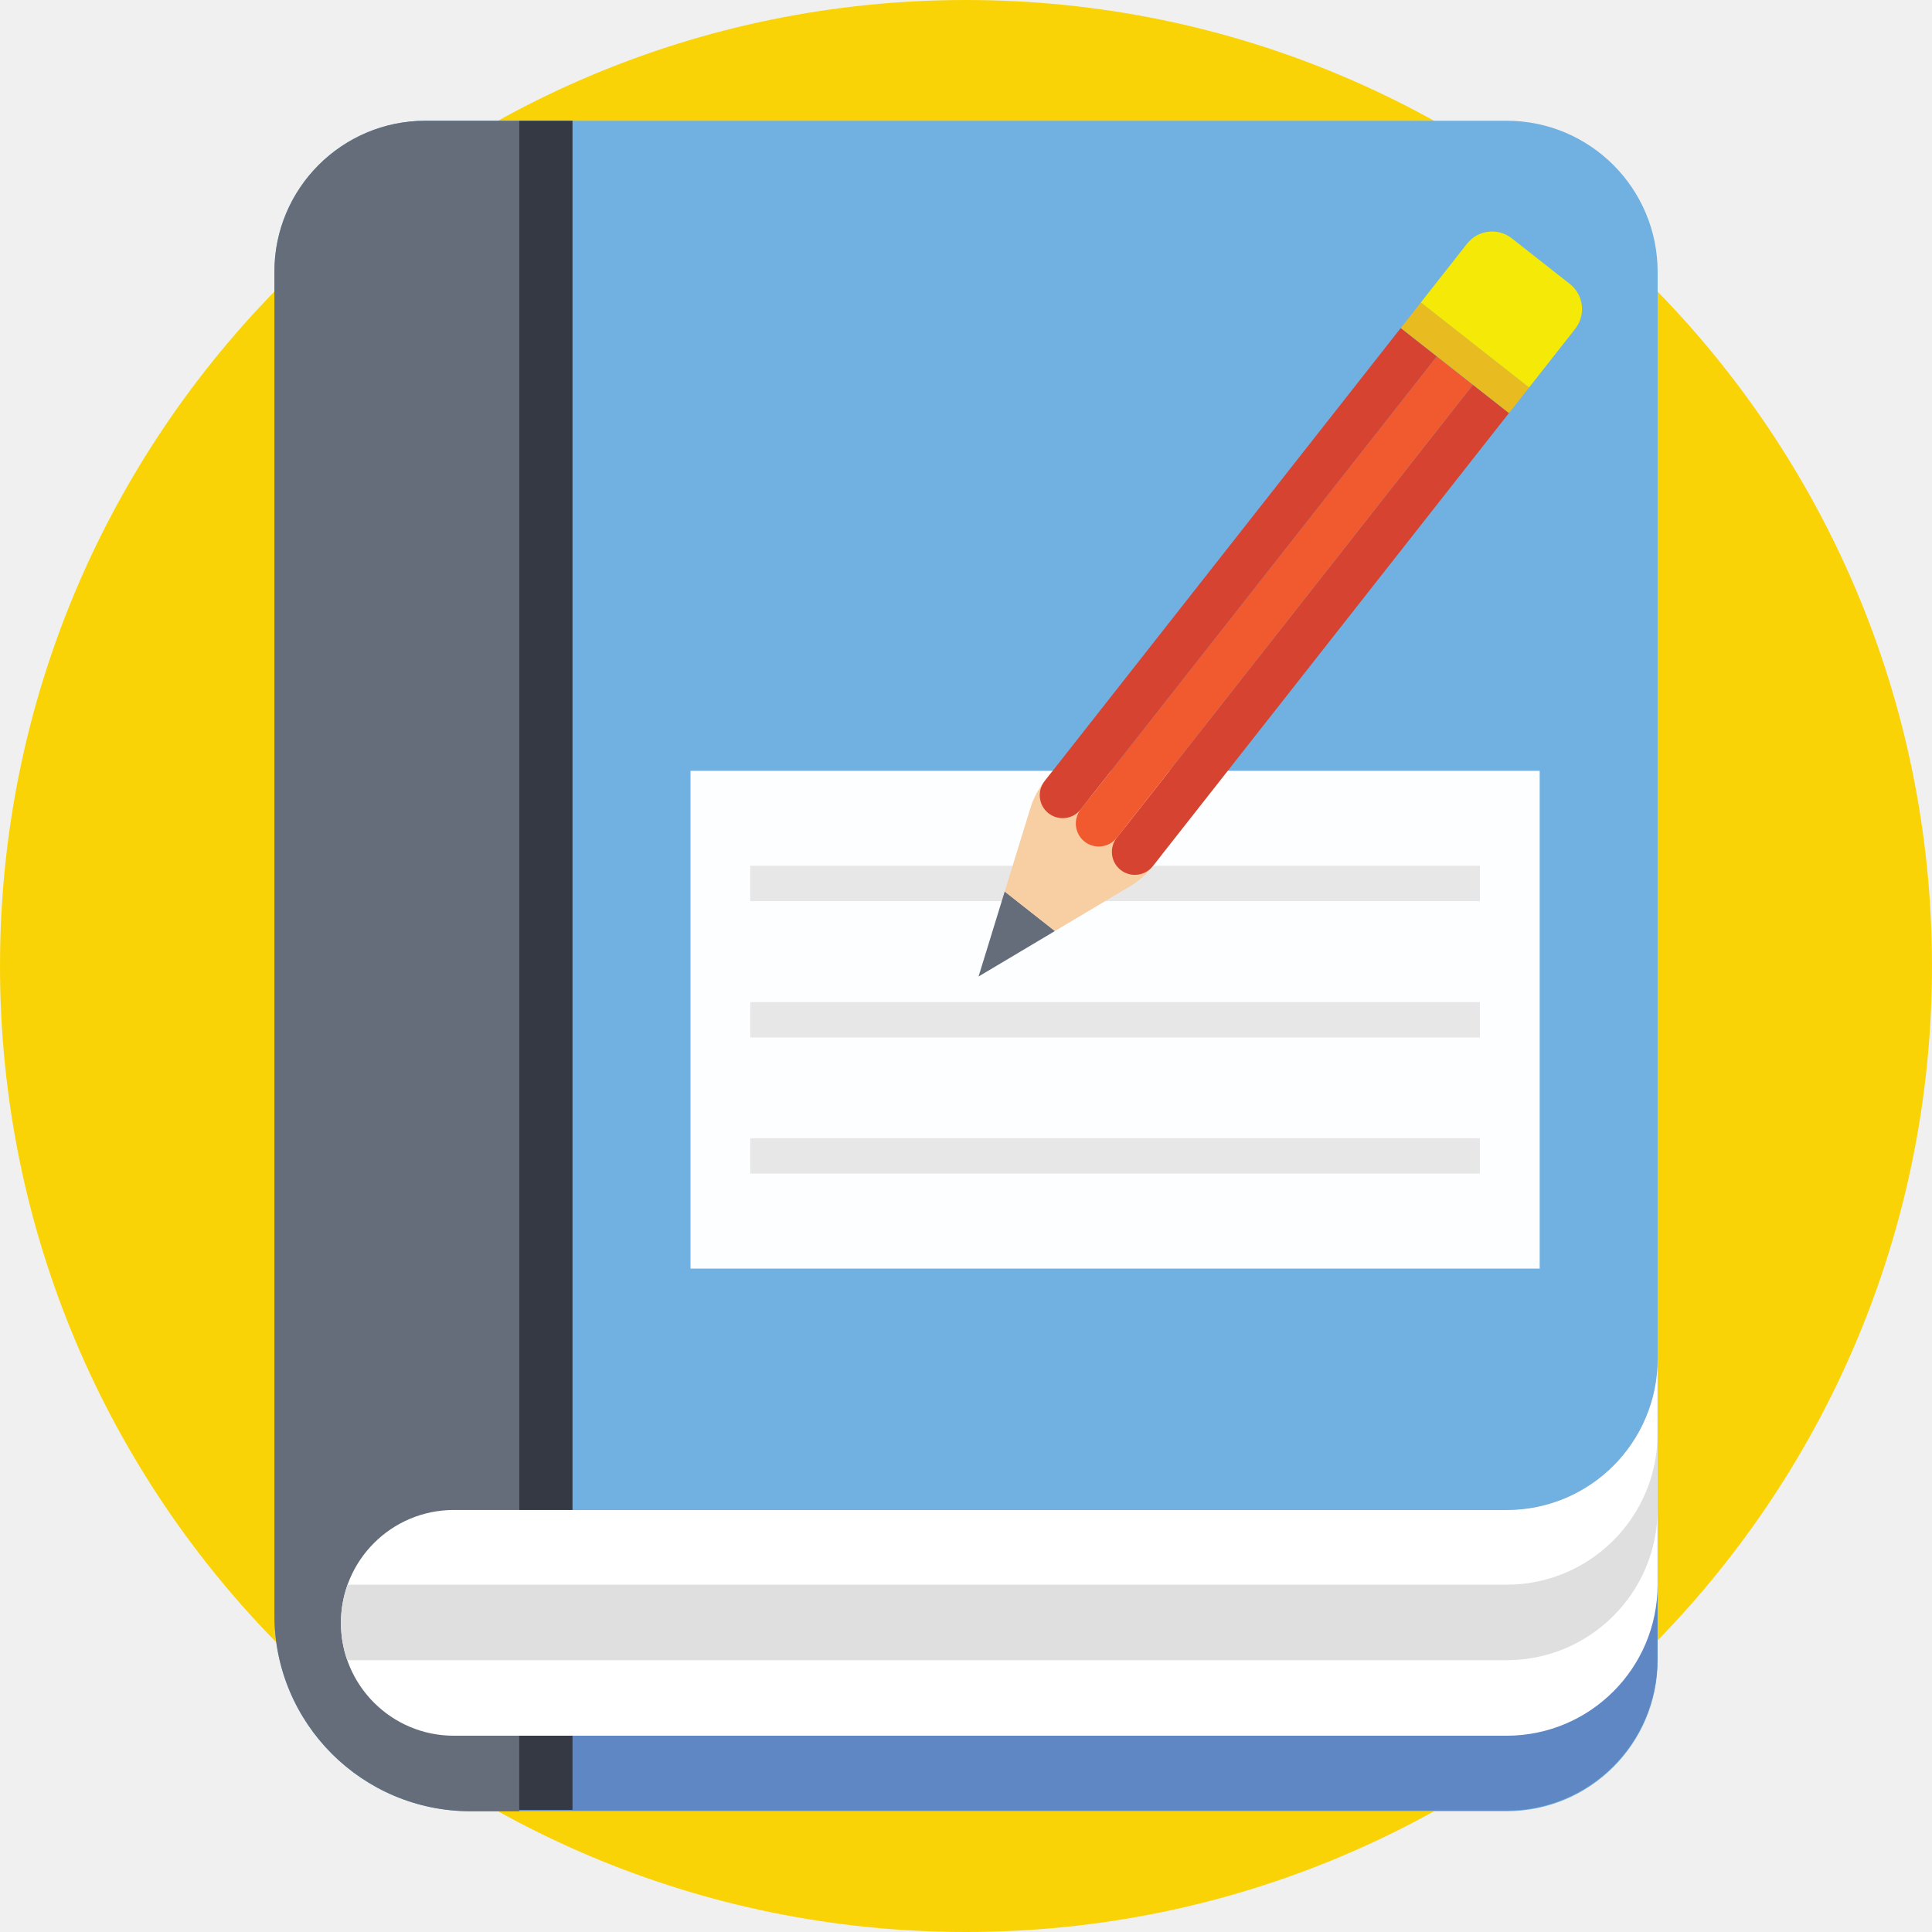
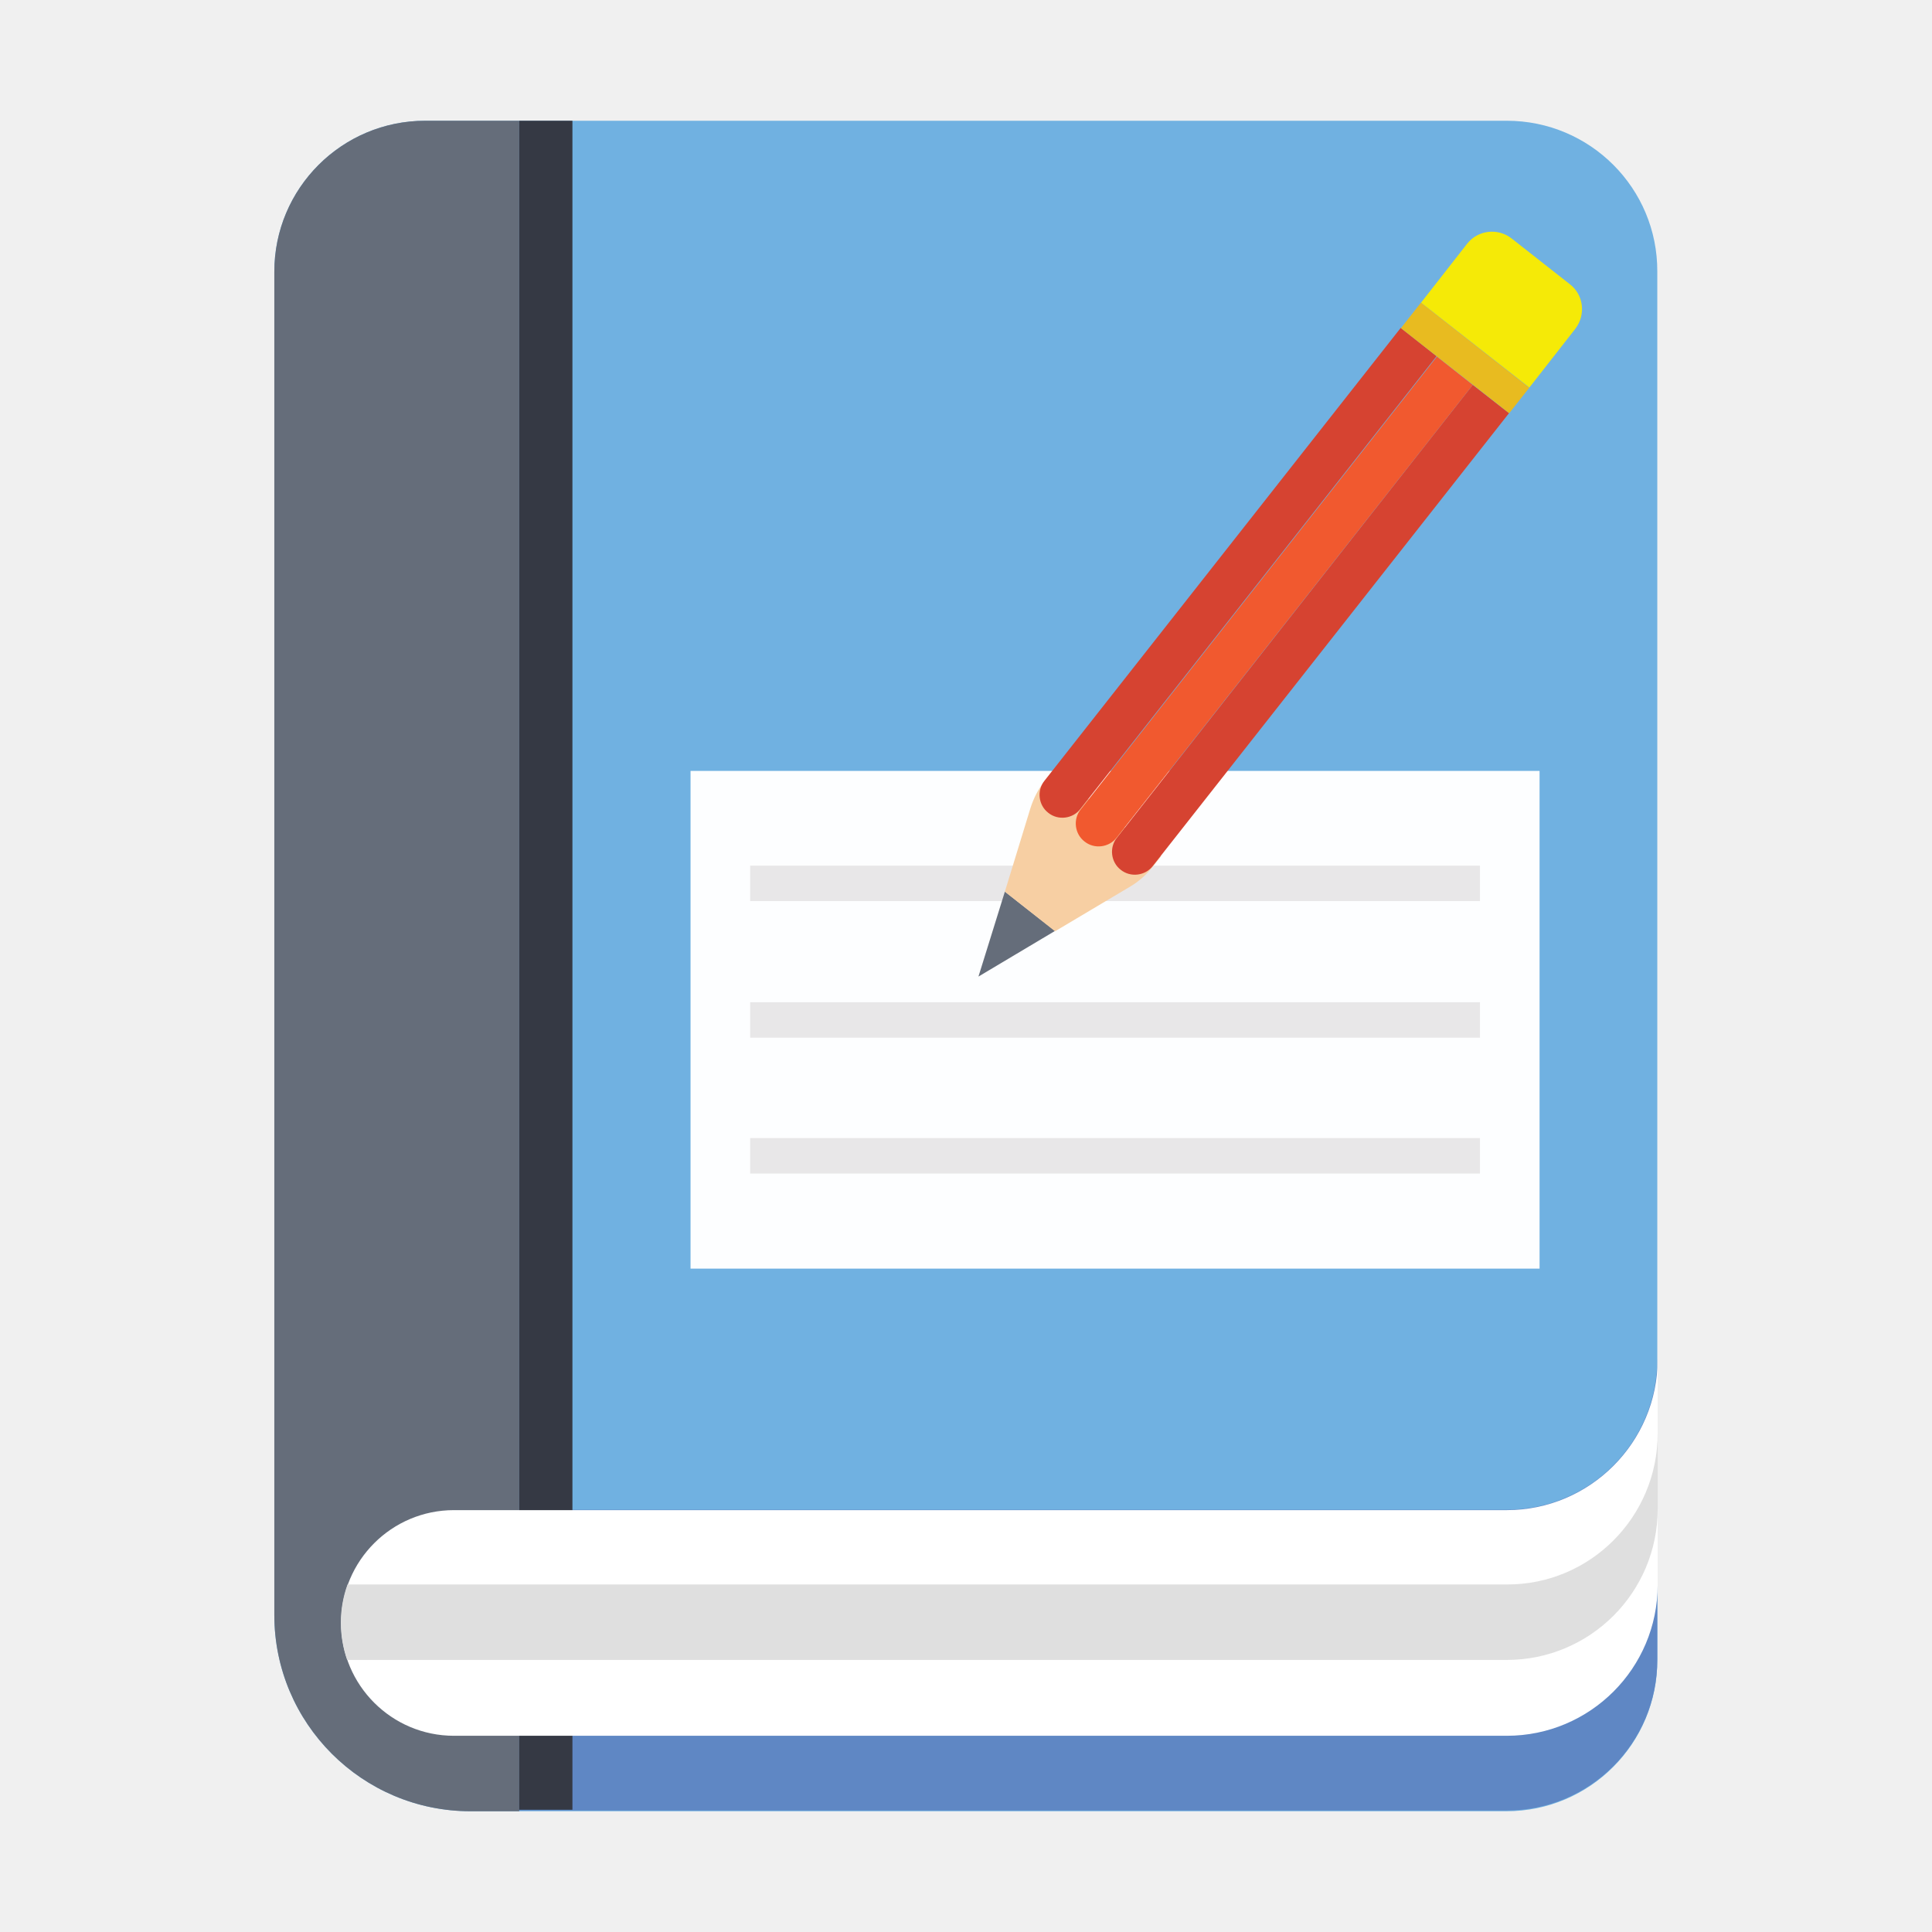
<svg xmlns="http://www.w3.org/2000/svg" version="1.1" id="Capa_1" x="0px" y="0px" viewBox="0 0 512 512" style="enable-background:new 0 0 512 512;" xml:space="preserve">
-   <circle style="fill:#FAD307;" cx="256" cy="256" r="256" />
-   <path style="fill:#70B1E1;" d="M399.256,32H112.744c-22.108,0-40.028,17.924-40.028,40.028V428c0,28.72,23.28,52,52,52H399.26  c22.108,0,40.028-17.924,40.028-40.028V72.032C439.288,49.924,421.364,32,399.256,32z" />
-   <path style="fill:#5F87C4;" d="M399.252,479.816H123.624v-79.68h275.624c22.16,0,40-17.92,40-40v79.6  C439.252,461.896,421.332,479.816,399.252,479.816z" />
-   <path style="fill:#656D7A;" d="M112.744,32c-22.108,0-40.028,17.924-40.028,40.028V428c0,28.72,23.28,52,52,52h12.876V32H112.744z" />
-   <rect x="137.588" y="32" style="fill:#353944;" width="14.132" height="447.64" />
-   <path style="fill:#FFFFFF;" d="M399.268,400.16H120.264c-16.52,0-29.912,13.392-29.912,29.912s13.392,29.912,29.912,29.912h278.984  c22.124,0,40.028-17.928,40.028-40.028v-59.824C439.276,382.232,421.372,400.16,399.268,400.16z" />
-   <path style="fill:#DFDFDF;" d="M439.276,379.928v20.016c0,22.104-17.904,40.028-40.028,40.028H92.02  c-2.212-6.284-2.284-13.404,0.088-20.016h307.164C421.372,419.956,439.276,402.032,439.276,379.928z" />
-   <rect x="182.992" y="204.28" style="fill:#FDFEFF;" width="225.04" height="131.912" />
+   <style type="text/css">
+ 	.st0{fill:#70B1E1;}
+ 	.st1{fill:#5F87C4;}
+ 	.st2{fill:#656D7A;}
+ 	.st3{fill:#353944;}
+ 	.st4{fill:#FFFFFF;}
+ 	.st5{fill:#DFDFDF;}
+ 	.st6{fill:#FDFEFF;}
+ 	.st7{fill:#E8E7E8;}
+ 	.st8{fill:#F7CFA3;}
+ 	.st9{fill:#D64331;}
+ 	.st10{fill:#F1592F;}
+ 	.st11{fill:#E8BB20;}
+ 	.st12{fill:#F5EA07;}
+ </style>
+   <path class="st0" d="M399.3,32H112.7c-22.1,0-40,17.9-40,40v356c0,28.7,23.3,52,52,52h274.5c22.1,0,40-17.9,40-40V72  C439.3,49.9,421.4,32,399.3,32z" />
+   <path class="st1" d="M399.3,479.8H123.6v-79.7h275.6c22.2,0,40-17.9,40-40v79.6C439.3,461.9,421.3,479.8,399.3,479.8z" />
+   <path class="st2" d="M112.7,32c-22.1,0-40,17.9-40,40v356c0,28.7,23.3,52,52,52h12.9V32H112.7z" />
+   <rect x="137.6" y="32" class="st3" width="14.1" height="447.6" />
+   <path class="st4" d="M399.3,400.2h-279c-16.5,0-29.9,13.4-29.9,29.9s13.4,29.9,29.9,29.9h279c22.1,0,40-17.9,40-40v-59.8  C439.3,382.2,421.4,400.2,399.3,400.2z" />
+   <path class="st5" d="M439.3,379.9v20c0,22.1-17.9,40-40,40H92c-2.2-6.3-2.3-13.4,0.1-20h307.2C421.4,420,439.3,402,439.3,379.9z" />
+   <rect x="183" y="204.3" class="st6" width="225" height="131.9" />
  <g>
-     <rect x="198.828" y="229.44" style="fill:#E8E7E8;" width="193.36" height="9.376" />
-     <rect x="198.828" y="265.56" style="fill:#E8E7E8;" width="193.36" height="9.376" />
-     <rect x="198.828" y="301.64" style="fill:#E8E7E8;" width="193.36" height="9.376" />
+     <rect x="198.8" y="229.4" class="st7" width="193.4" height="9.4" />
+     <rect x="198.8" y="265.6" class="st7" width="193.4" height="9.4" />
+     <rect x="198.8" y="301.6" class="st7" width="193.4" height="9.4" />
  </g>
-   <polygon style="fill:#656D7A;" points="266.256,236.268 259.328,258.784 279.568,246.732 " />
-   <path style="fill:#F7CFA3;" d="M278.98,204.272l-2.288,2.912c-1.608,2.048-2.828,4.376-3.596,6.864l-6.836,22.216l13.312,10.464  l19.972-11.892c2.24-1.332,4.212-3.068,5.824-5.116l2.288-2.912L278.98,204.272z" />
-   <path style="fill:#D64331;" d="M390.324,101.964L295.96,222.012c-2.076,2.64-1.616,6.46,1.024,8.536  c2.64,2.076,6.46,1.616,8.536-1.024l94.36-120.048L390.324,101.964z" />
-   <path style="fill:#F1592F;" d="M380.764,94.452L286.404,214.5c-2.076,2.64-1.616,6.46,1.024,8.536  c2.64,2.076,6.46,1.616,8.536-1.024l94.36-120.048L380.764,94.452z" />
-   <path style="fill:#D64331;" d="M371.204,86.94l-94.36,120.048c-2.076,2.64-1.616,6.46,1.024,8.536  c2.64,2.076,6.46,1.616,8.536-1.024l94.36-120.048L371.204,86.94z" />
-   <rect x="369.999" y="90.474" transform="matrix(0.7862 0.618 -0.618 0.7862 141.5905 -219.6575)" style="fill:#E8BB20;" width="36.473" height="8.636" />
-   <path style="fill:#F5EA07;" d="M416.04,75.264l-15.404-12.108c-3.664-2.88-8.968-2.244-11.848,1.42l-12.24,15.572l28.676,22.54  l12.24-15.572C420.34,83.448,419.704,78.144,416.04,75.264z" />
-   <g>
- </g>
-   <g>
- </g>
-   <g>
- </g>
-   <g>
- </g>
-   <g>
- </g>
-   <g>
- </g>
-   <g>
- </g>
-   <g>
- </g>
-   <g>
- </g>
-   <g>
- </g>
-   <g>
- </g>
-   <g>
- </g>
-   <g>
- </g>
-   <g>
- </g>
-   <g>
- </g>
+   <polygon class="st2" points="266.3,236.3 259.3,258.8 279.6,246.7 " />
+   <path class="st8" d="M279,204.3l-2.3,2.9c-1.6,2-2.8,4.4-3.6,6.9l-6.8,22.2l13.3,10.5l20-11.9c2.2-1.3,4.2-3.1,5.8-5.1l2.3-2.9  L279,204.3z" />
+   <path class="st9" d="M390.3,102L296,222c-2.1,2.6-1.6,6.5,1,8.5c2.6,2.1,6.5,1.6,8.5-1l94.4-120L390.3,102z" />
+   <path class="st10" d="M380.8,94.5l-94.4,120c-2.1,2.6-1.6,6.5,1,8.5c2.6,2.1,6.5,1.6,8.5-1l94.4-120L380.8,94.5z" />
+   <path class="st9" d="M371.2,86.9l-94.4,120c-2.1,2.6-1.6,6.5,1,8.5c2.6,2.1,6.5,1.6,8.5-1l94.4-120L371.2,86.9z" />
+   <rect x="383.9" y="76.6" transform="matrix(0.618 -0.7862 0.7862 0.618 73.7832 341.4425)" class="st11" width="8.6" height="36.5" />
+   <path class="st12" d="M416,75.3l-15.4-12.1c-3.7-2.9-9-2.2-11.8,1.4l-12.2,15.6l28.7,22.5l12.2-15.6C420.3,83.4,419.7,78.1,416,75.3  z" />
</svg>
